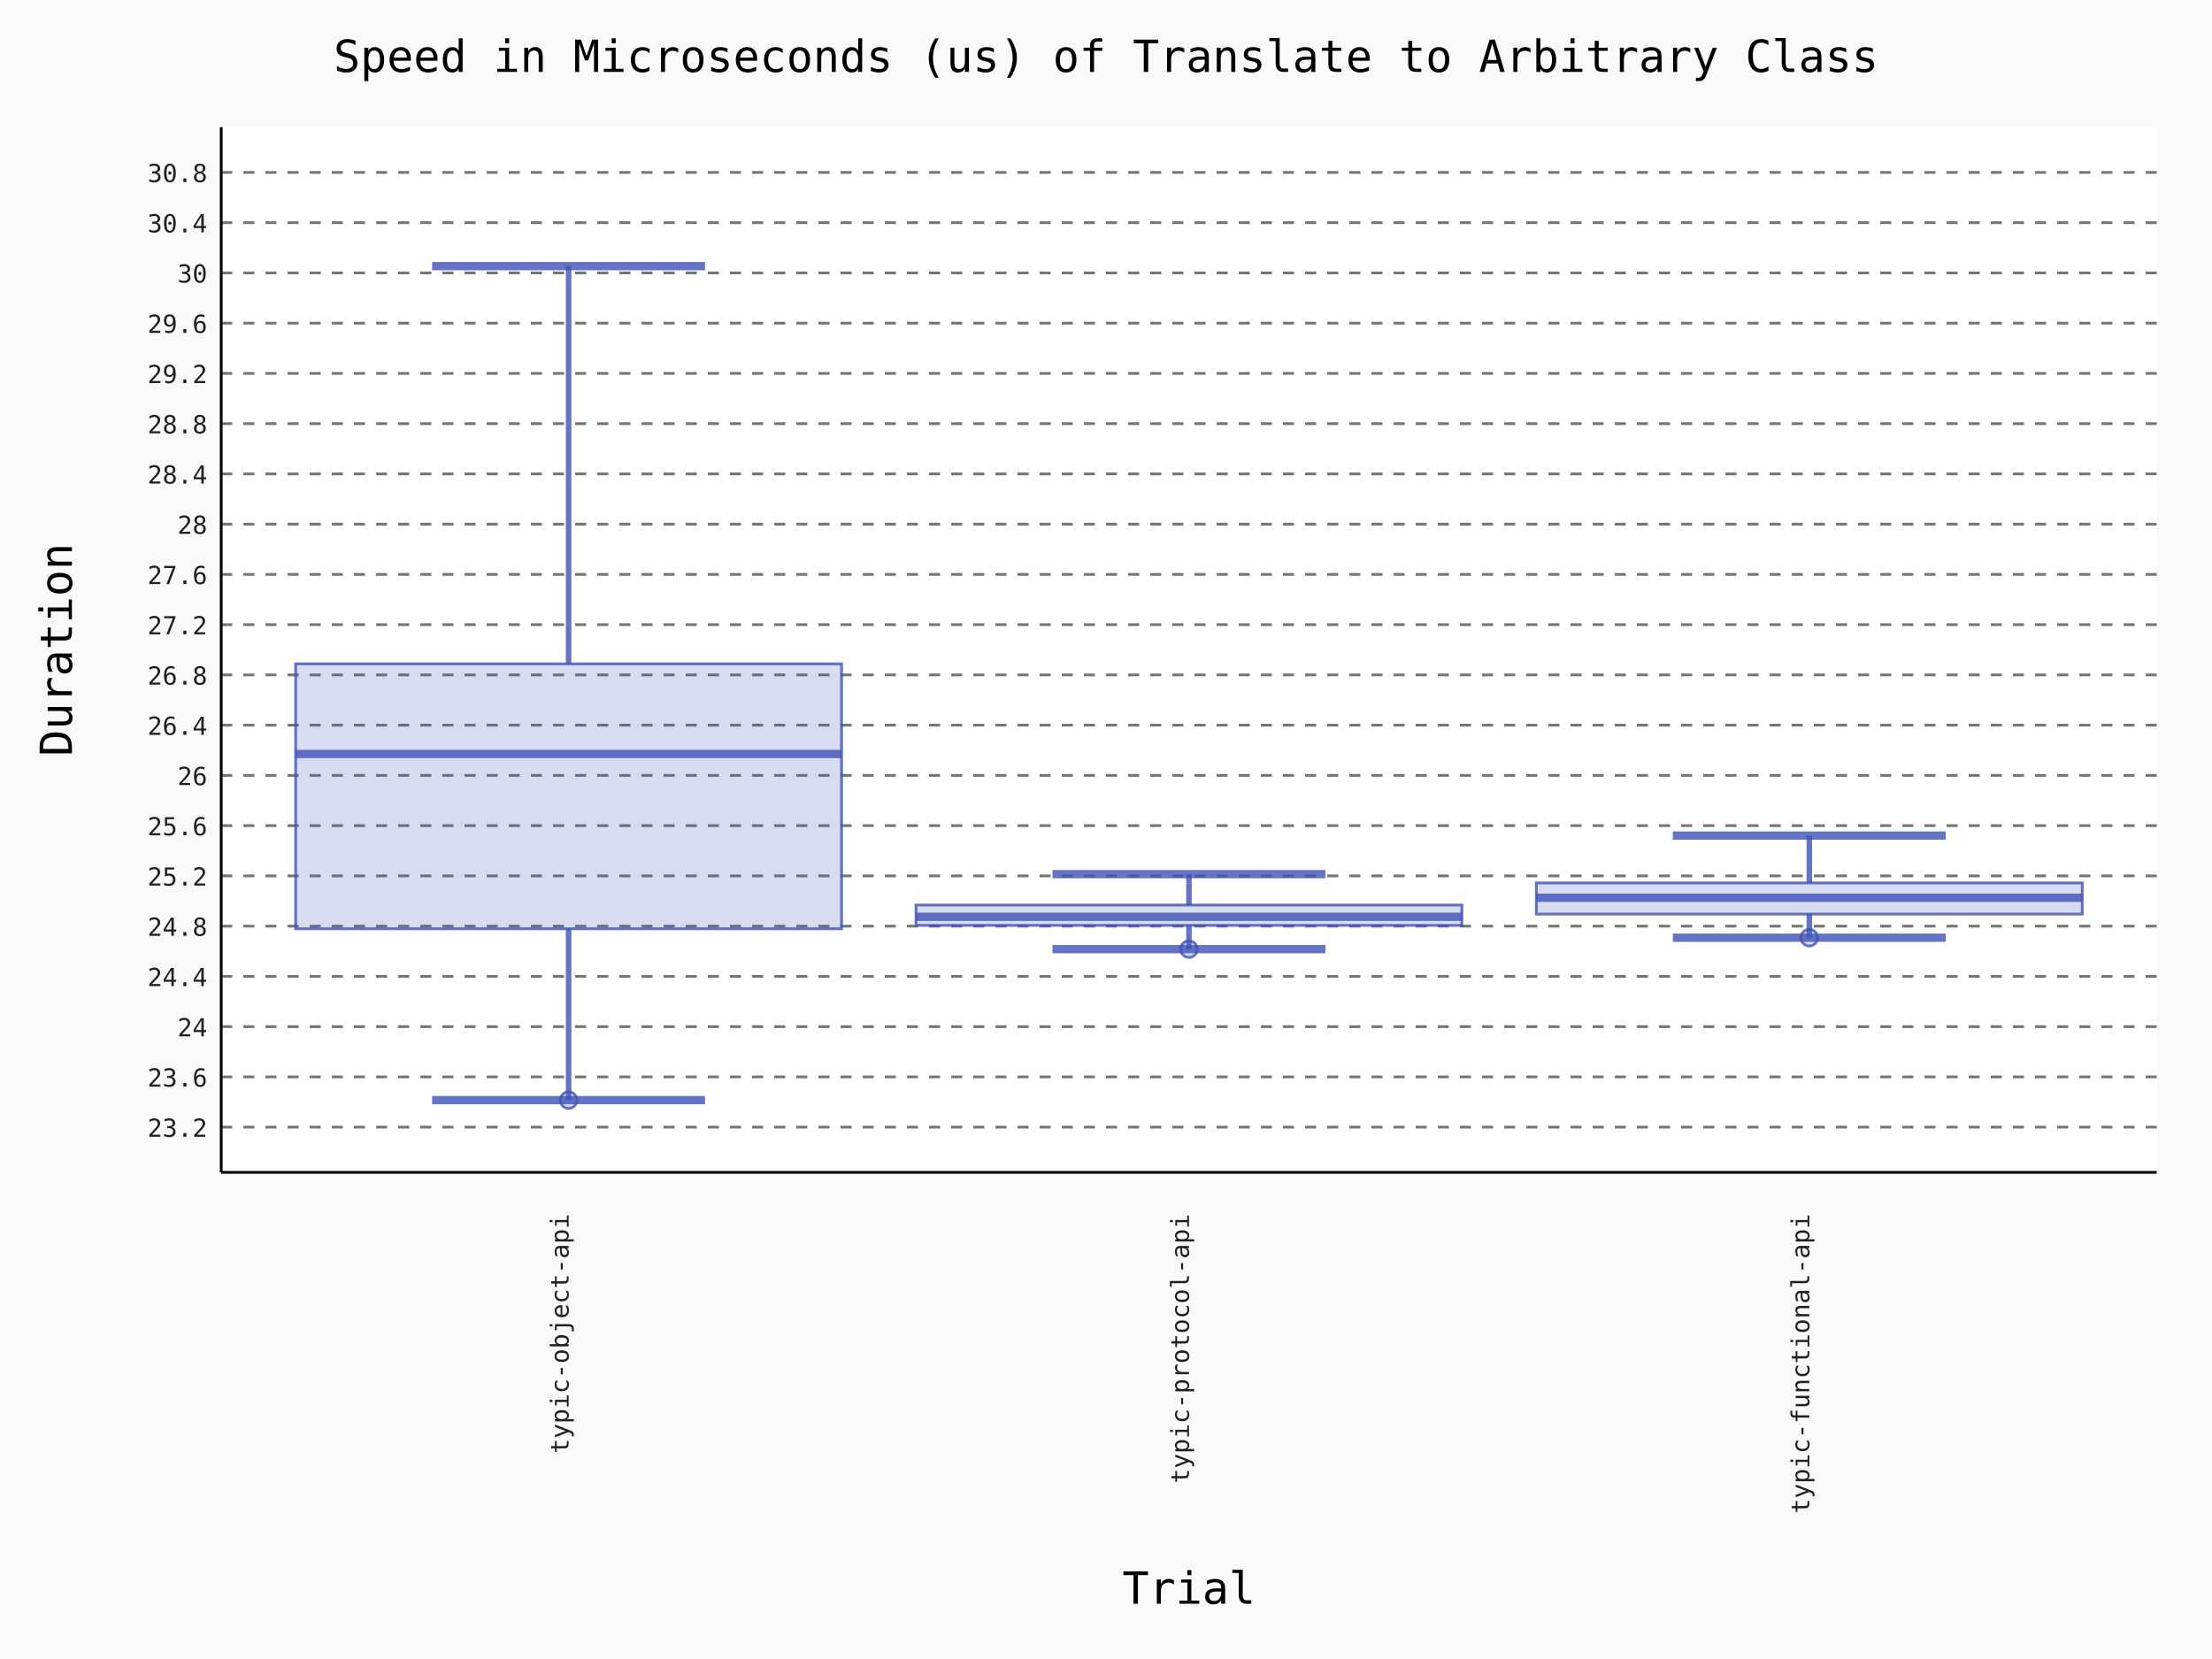
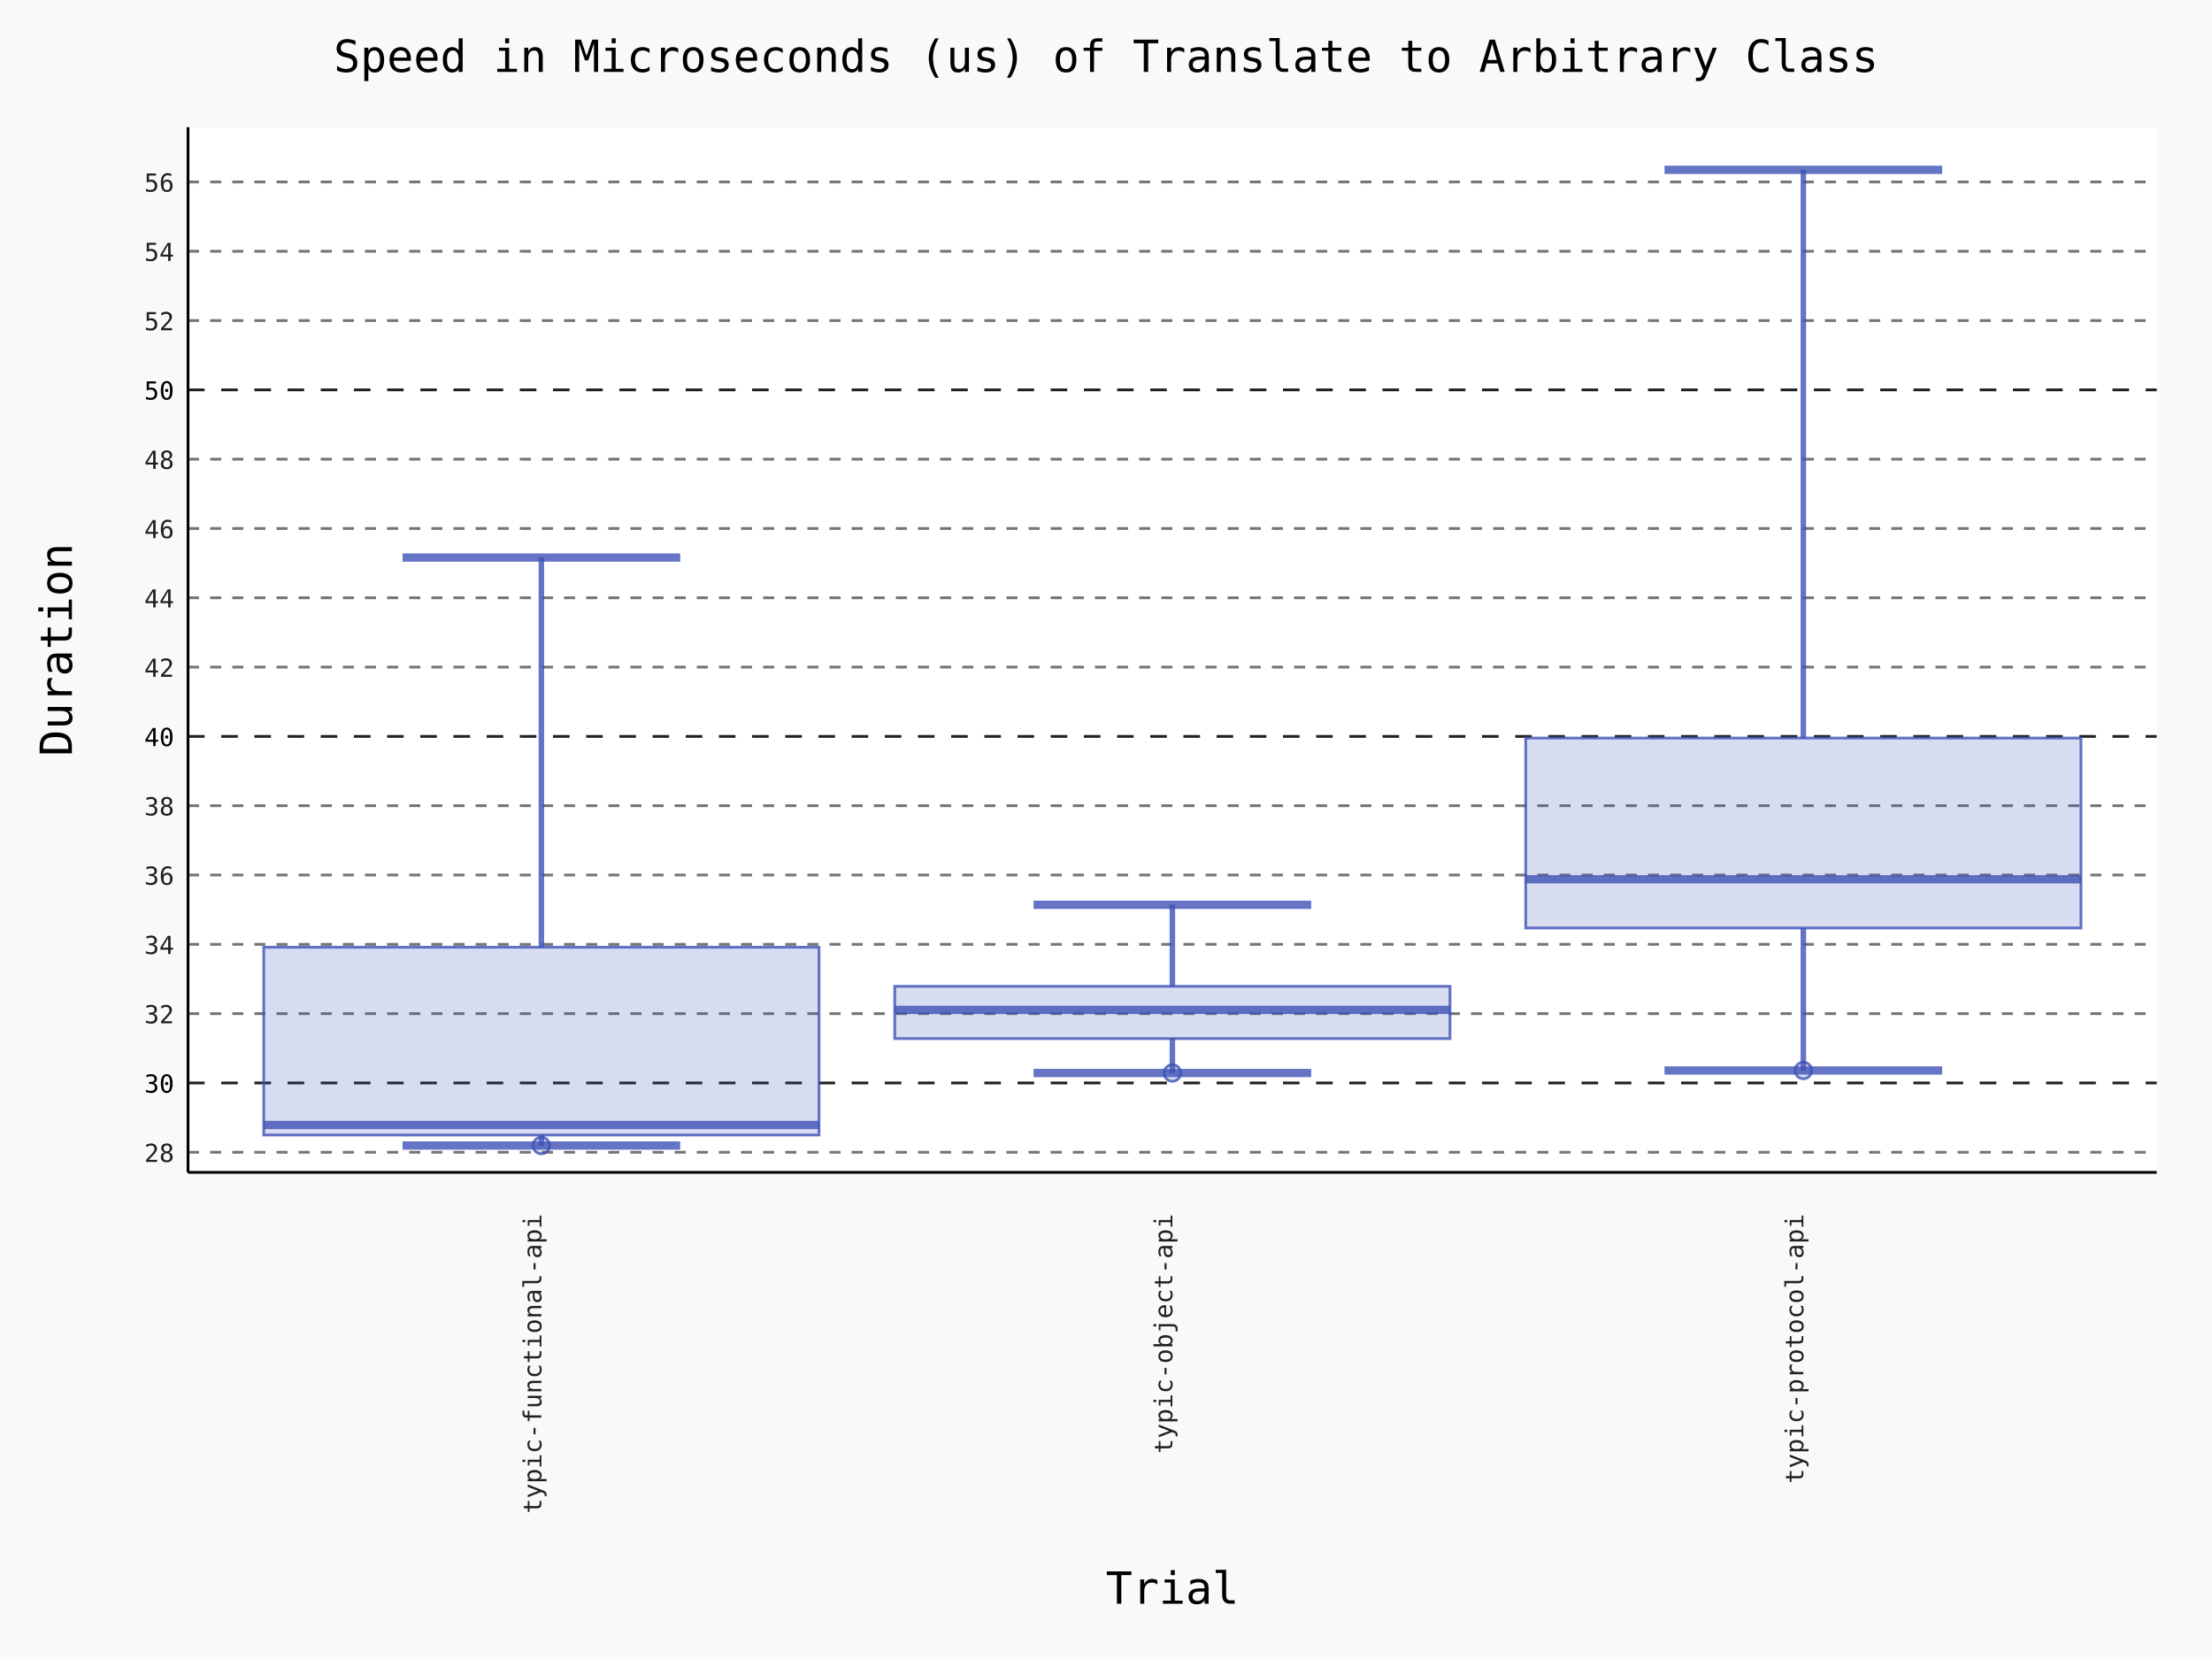
- <svg xmlns="http://www.w3.org/2000/svg" class="pygal-chart" id="chart-bb30f969-fd1f-4a15-b3e5-e3b6bef49177" viewBox="0 0 800 600">
+ <svg xmlns="http://www.w3.org/2000/svg" class="pygal-chart" id="chart-fba19689-ba77-4d10-8419-4008b8c88192" viewBox="0 0 800 600">
  <defs>
-     <style type="text/css">#chart-bb30f969-fd1f-4a15-b3e5-e3b6bef49177{-webkit-user-select:none;-webkit-font-smoothing:antialiased;font-family:Consolas,"Deja Vu Sans Mono","Bitstream Vera Sans Mono","Courier New",monospace}#chart-bb30f969-fd1f-4a15-b3e5-e3b6bef49177 .title{font-family:Consolas,"Deja Vu Sans Mono","Bitstream Vera Sans Mono","Courier New",monospace;font-size:16px}#chart-bb30f969-fd1f-4a15-b3e5-e3b6bef49177 .legends .legend text{font-family:Consolas,"Deja Vu Sans Mono","Bitstream Vera Sans Mono","Courier New",monospace;font-size:14px}#chart-bb30f969-fd1f-4a15-b3e5-e3b6bef49177 .axis text{font-family:Consolas,"Deja Vu Sans Mono","Bitstream Vera Sans Mono","Courier New",monospace;font-size:10px}#chart-bb30f969-fd1f-4a15-b3e5-e3b6bef49177 .axis text.major{font-family:Consolas,"Deja Vu Sans Mono","Bitstream Vera Sans Mono","Courier New",monospace;font-size:10px}#chart-bb30f969-fd1f-4a15-b3e5-e3b6bef49177 .text-overlay text.value{font-family:Consolas,"Deja Vu Sans Mono","Bitstream Vera Sans Mono","Courier New",monospace;font-size:16px}#chart-bb30f969-fd1f-4a15-b3e5-e3b6bef49177 .text-overlay text.label{font-family:Consolas,"Deja Vu Sans Mono","Bitstream Vera Sans Mono","Courier New",monospace;font-size:10px}#chart-bb30f969-fd1f-4a15-b3e5-e3b6bef49177 .tooltip{font-family:Consolas,"Deja Vu Sans Mono","Bitstream Vera Sans Mono","Courier New",monospace;font-size:14px}#chart-bb30f969-fd1f-4a15-b3e5-e3b6bef49177 text.no_data{font-family:Consolas,"Deja Vu Sans Mono","Bitstream Vera Sans Mono","Courier New",monospace;font-size:64px}
- #chart-bb30f969-fd1f-4a15-b3e5-e3b6bef49177{background-color:rgba(249,249,249,1)}#chart-bb30f969-fd1f-4a15-b3e5-e3b6bef49177 path,#chart-bb30f969-fd1f-4a15-b3e5-e3b6bef49177 line,#chart-bb30f969-fd1f-4a15-b3e5-e3b6bef49177 rect,#chart-bb30f969-fd1f-4a15-b3e5-e3b6bef49177 circle{-webkit-transition:150ms;-moz-transition:150ms;transition:150ms}#chart-bb30f969-fd1f-4a15-b3e5-e3b6bef49177 .graph &gt; .background{fill:rgba(249,249,249,1)}#chart-bb30f969-fd1f-4a15-b3e5-e3b6bef49177 .plot &gt; .background{fill:rgba(255,255,255,1)}#chart-bb30f969-fd1f-4a15-b3e5-e3b6bef49177 .graph{fill:rgba(0,0,0,.87)}#chart-bb30f969-fd1f-4a15-b3e5-e3b6bef49177 text.no_data{fill:rgba(0,0,0,1)}#chart-bb30f969-fd1f-4a15-b3e5-e3b6bef49177 .title{fill:rgba(0,0,0,1)}#chart-bb30f969-fd1f-4a15-b3e5-e3b6bef49177 .legends .legend text{fill:rgba(0,0,0,.87)}#chart-bb30f969-fd1f-4a15-b3e5-e3b6bef49177 .legends .legend:hover text{fill:rgba(0,0,0,1)}#chart-bb30f969-fd1f-4a15-b3e5-e3b6bef49177 .axis .line{stroke:rgba(0,0,0,1)}#chart-bb30f969-fd1f-4a15-b3e5-e3b6bef49177 .axis .guide.line{stroke:rgba(0,0,0,.54)}#chart-bb30f969-fd1f-4a15-b3e5-e3b6bef49177 .axis .major.line{stroke:rgba(0,0,0,.87)}#chart-bb30f969-fd1f-4a15-b3e5-e3b6bef49177 .axis text.major{fill:rgba(0,0,0,1)}#chart-bb30f969-fd1f-4a15-b3e5-e3b6bef49177 .axis.y .guides:hover .guide.line,#chart-bb30f969-fd1f-4a15-b3e5-e3b6bef49177 .line-graph .axis.x .guides:hover .guide.line,#chart-bb30f969-fd1f-4a15-b3e5-e3b6bef49177 .stackedline-graph .axis.x .guides:hover .guide.line,#chart-bb30f969-fd1f-4a15-b3e5-e3b6bef49177 .xy-graph .axis.x .guides:hover .guide.line{stroke:rgba(0,0,0,1)}#chart-bb30f969-fd1f-4a15-b3e5-e3b6bef49177 .axis .guides:hover text{fill:rgba(0,0,0,1)}#chart-bb30f969-fd1f-4a15-b3e5-e3b6bef49177 .reactive{fill-opacity:.7;stroke-opacity:.8}#chart-bb30f969-fd1f-4a15-b3e5-e3b6bef49177 .ci{stroke:rgba(0,0,0,.87)}#chart-bb30f969-fd1f-4a15-b3e5-e3b6bef49177 .reactive.active,#chart-bb30f969-fd1f-4a15-b3e5-e3b6bef49177 .active .reactive{fill-opacity:.8;stroke-opacity:.9;stroke-width:4}#chart-bb30f969-fd1f-4a15-b3e5-e3b6bef49177 .ci .reactive.active{stroke-width:1.5}#chart-bb30f969-fd1f-4a15-b3e5-e3b6bef49177 .series text{fill:rgba(0,0,0,1)}#chart-bb30f969-fd1f-4a15-b3e5-e3b6bef49177 .tooltip rect{fill:rgba(255,255,255,1);stroke:rgba(0,0,0,1);-webkit-transition:opacity 150ms;-moz-transition:opacity 150ms;transition:opacity 150ms}#chart-bb30f969-fd1f-4a15-b3e5-e3b6bef49177 .tooltip .label{fill:rgba(0,0,0,.87)}#chart-bb30f969-fd1f-4a15-b3e5-e3b6bef49177 .tooltip .label{fill:rgba(0,0,0,.87)}#chart-bb30f969-fd1f-4a15-b3e5-e3b6bef49177 .tooltip .legend{font-size:.8em;fill:rgba(0,0,0,.54)}#chart-bb30f969-fd1f-4a15-b3e5-e3b6bef49177 .tooltip .x_label{font-size:.6em;fill:rgba(0,0,0,1)}#chart-bb30f969-fd1f-4a15-b3e5-e3b6bef49177 .tooltip .xlink{font-size:.5em;text-decoration:underline}#chart-bb30f969-fd1f-4a15-b3e5-e3b6bef49177 .tooltip .value{font-size:1.5em}#chart-bb30f969-fd1f-4a15-b3e5-e3b6bef49177 .bound{font-size:.5em}#chart-bb30f969-fd1f-4a15-b3e5-e3b6bef49177 .max-value{font-size:.75em;fill:rgba(0,0,0,.54)}#chart-bb30f969-fd1f-4a15-b3e5-e3b6bef49177 .map-element{fill:rgba(255,255,255,1);stroke:rgba(0,0,0,.54) !important}#chart-bb30f969-fd1f-4a15-b3e5-e3b6bef49177 .map-element .reactive{fill-opacity:inherit;stroke-opacity:inherit}#chart-bb30f969-fd1f-4a15-b3e5-e3b6bef49177 .color-0,#chart-bb30f969-fd1f-4a15-b3e5-e3b6bef49177 .color-0 a:visited{stroke:#3F51B5;fill:#3F51B5}#chart-bb30f969-fd1f-4a15-b3e5-e3b6bef49177 .color-1,#chart-bb30f969-fd1f-4a15-b3e5-e3b6bef49177 .color-1 a:visited{stroke:#3F51B5;fill:#3F51B5}#chart-bb30f969-fd1f-4a15-b3e5-e3b6bef49177 .color-2,#chart-bb30f969-fd1f-4a15-b3e5-e3b6bef49177 .color-2 a:visited{stroke:#3F51B5;fill:#3F51B5}#chart-bb30f969-fd1f-4a15-b3e5-e3b6bef49177 .text-overlay .color-0 text{fill:black}#chart-bb30f969-fd1f-4a15-b3e5-e3b6bef49177 .text-overlay .color-1 text{fill:black}#chart-bb30f969-fd1f-4a15-b3e5-e3b6bef49177 .text-overlay .color-2 text{fill:black}
- #chart-bb30f969-fd1f-4a15-b3e5-e3b6bef49177 text.no_data{text-anchor:middle}#chart-bb30f969-fd1f-4a15-b3e5-e3b6bef49177 .guide.line{fill:none}#chart-bb30f969-fd1f-4a15-b3e5-e3b6bef49177 .centered{text-anchor:middle}#chart-bb30f969-fd1f-4a15-b3e5-e3b6bef49177 .title{text-anchor:middle}#chart-bb30f969-fd1f-4a15-b3e5-e3b6bef49177 .legends .legend text{fill-opacity:1}#chart-bb30f969-fd1f-4a15-b3e5-e3b6bef49177 .axis.x text{text-anchor:middle}#chart-bb30f969-fd1f-4a15-b3e5-e3b6bef49177 .axis.x:not(.web) text[transform]{text-anchor:start}#chart-bb30f969-fd1f-4a15-b3e5-e3b6bef49177 .axis.x:not(.web) text[transform].backwards{text-anchor:end}#chart-bb30f969-fd1f-4a15-b3e5-e3b6bef49177 .axis.y text{text-anchor:end}#chart-bb30f969-fd1f-4a15-b3e5-e3b6bef49177 .axis.y text[transform].backwards{text-anchor:start}#chart-bb30f969-fd1f-4a15-b3e5-e3b6bef49177 .axis.y2 text{text-anchor:start}#chart-bb30f969-fd1f-4a15-b3e5-e3b6bef49177 .axis.y2 text[transform].backwards{text-anchor:end}#chart-bb30f969-fd1f-4a15-b3e5-e3b6bef49177 .axis .guide.line{stroke-dasharray:4,4}#chart-bb30f969-fd1f-4a15-b3e5-e3b6bef49177 .axis .major.guide.line{stroke-dasharray:6,6}#chart-bb30f969-fd1f-4a15-b3e5-e3b6bef49177 .horizontal .axis.y .guide.line,#chart-bb30f969-fd1f-4a15-b3e5-e3b6bef49177 .horizontal .axis.y2 .guide.line,#chart-bb30f969-fd1f-4a15-b3e5-e3b6bef49177 .vertical .axis.x .guide.line{opacity:0}#chart-bb30f969-fd1f-4a15-b3e5-e3b6bef49177 .horizontal .axis.always_show .guide.line,#chart-bb30f969-fd1f-4a15-b3e5-e3b6bef49177 .vertical .axis.always_show .guide.line{opacity:1 !important}#chart-bb30f969-fd1f-4a15-b3e5-e3b6bef49177 .axis.y .guides:hover .guide.line,#chart-bb30f969-fd1f-4a15-b3e5-e3b6bef49177 .axis.y2 .guides:hover .guide.line,#chart-bb30f969-fd1f-4a15-b3e5-e3b6bef49177 .axis.x .guides:hover .guide.line{opacity:1}#chart-bb30f969-fd1f-4a15-b3e5-e3b6bef49177 .axis .guides:hover text{opacity:1}#chart-bb30f969-fd1f-4a15-b3e5-e3b6bef49177 .nofill{fill:none}#chart-bb30f969-fd1f-4a15-b3e5-e3b6bef49177 .subtle-fill{fill-opacity:.2}#chart-bb30f969-fd1f-4a15-b3e5-e3b6bef49177 .dot{stroke-width:1px;fill-opacity:1}#chart-bb30f969-fd1f-4a15-b3e5-e3b6bef49177 .dot.active{stroke-width:5px}#chart-bb30f969-fd1f-4a15-b3e5-e3b6bef49177 .dot.negative{fill:transparent}#chart-bb30f969-fd1f-4a15-b3e5-e3b6bef49177 text,#chart-bb30f969-fd1f-4a15-b3e5-e3b6bef49177 tspan{stroke:none !important}#chart-bb30f969-fd1f-4a15-b3e5-e3b6bef49177 .series text.active{opacity:1}#chart-bb30f969-fd1f-4a15-b3e5-e3b6bef49177 .tooltip rect{fill-opacity:.95;stroke-width:.5}#chart-bb30f969-fd1f-4a15-b3e5-e3b6bef49177 .tooltip text{fill-opacity:1}#chart-bb30f969-fd1f-4a15-b3e5-e3b6bef49177 .showable{visibility:hidden}#chart-bb30f969-fd1f-4a15-b3e5-e3b6bef49177 .showable.shown{visibility:visible}#chart-bb30f969-fd1f-4a15-b3e5-e3b6bef49177 .gauge-background{fill:rgba(229,229,229,1);stroke:none}#chart-bb30f969-fd1f-4a15-b3e5-e3b6bef49177 .bg-lines{stroke:rgba(249,249,249,1);stroke-width:2px}
+     <style type="text/css">#chart-fba19689-ba77-4d10-8419-4008b8c88192{-webkit-user-select:none;-webkit-font-smoothing:antialiased;font-family:Consolas,"Deja Vu Sans Mono","Bitstream Vera Sans Mono","Courier New",monospace}#chart-fba19689-ba77-4d10-8419-4008b8c88192 .title{font-family:Consolas,"Deja Vu Sans Mono","Bitstream Vera Sans Mono","Courier New",monospace;font-size:16px}#chart-fba19689-ba77-4d10-8419-4008b8c88192 .legends .legend text{font-family:Consolas,"Deja Vu Sans Mono","Bitstream Vera Sans Mono","Courier New",monospace;font-size:14px}#chart-fba19689-ba77-4d10-8419-4008b8c88192 .axis text{font-family:Consolas,"Deja Vu Sans Mono","Bitstream Vera Sans Mono","Courier New",monospace;font-size:10px}#chart-fba19689-ba77-4d10-8419-4008b8c88192 .axis text.major{font-family:Consolas,"Deja Vu Sans Mono","Bitstream Vera Sans Mono","Courier New",monospace;font-size:10px}#chart-fba19689-ba77-4d10-8419-4008b8c88192 .text-overlay text.value{font-family:Consolas,"Deja Vu Sans Mono","Bitstream Vera Sans Mono","Courier New",monospace;font-size:16px}#chart-fba19689-ba77-4d10-8419-4008b8c88192 .text-overlay text.label{font-family:Consolas,"Deja Vu Sans Mono","Bitstream Vera Sans Mono","Courier New",monospace;font-size:10px}#chart-fba19689-ba77-4d10-8419-4008b8c88192 .tooltip{font-family:Consolas,"Deja Vu Sans Mono","Bitstream Vera Sans Mono","Courier New",monospace;font-size:14px}#chart-fba19689-ba77-4d10-8419-4008b8c88192 text.no_data{font-family:Consolas,"Deja Vu Sans Mono","Bitstream Vera Sans Mono","Courier New",monospace;font-size:64px}
+ #chart-fba19689-ba77-4d10-8419-4008b8c88192{background-color:rgba(249,249,249,1)}#chart-fba19689-ba77-4d10-8419-4008b8c88192 path,#chart-fba19689-ba77-4d10-8419-4008b8c88192 line,#chart-fba19689-ba77-4d10-8419-4008b8c88192 rect,#chart-fba19689-ba77-4d10-8419-4008b8c88192 circle{-webkit-transition:150ms;-moz-transition:150ms;transition:150ms}#chart-fba19689-ba77-4d10-8419-4008b8c88192 .graph &gt; .background{fill:rgba(249,249,249,1)}#chart-fba19689-ba77-4d10-8419-4008b8c88192 .plot &gt; .background{fill:rgba(255,255,255,1)}#chart-fba19689-ba77-4d10-8419-4008b8c88192 .graph{fill:rgba(0,0,0,.87)}#chart-fba19689-ba77-4d10-8419-4008b8c88192 text.no_data{fill:rgba(0,0,0,1)}#chart-fba19689-ba77-4d10-8419-4008b8c88192 .title{fill:rgba(0,0,0,1)}#chart-fba19689-ba77-4d10-8419-4008b8c88192 .legends .legend text{fill:rgba(0,0,0,.87)}#chart-fba19689-ba77-4d10-8419-4008b8c88192 .legends .legend:hover text{fill:rgba(0,0,0,1)}#chart-fba19689-ba77-4d10-8419-4008b8c88192 .axis .line{stroke:rgba(0,0,0,1)}#chart-fba19689-ba77-4d10-8419-4008b8c88192 .axis .guide.line{stroke:rgba(0,0,0,.54)}#chart-fba19689-ba77-4d10-8419-4008b8c88192 .axis .major.line{stroke:rgba(0,0,0,.87)}#chart-fba19689-ba77-4d10-8419-4008b8c88192 .axis text.major{fill:rgba(0,0,0,1)}#chart-fba19689-ba77-4d10-8419-4008b8c88192 .axis.y .guides:hover .guide.line,#chart-fba19689-ba77-4d10-8419-4008b8c88192 .line-graph .axis.x .guides:hover .guide.line,#chart-fba19689-ba77-4d10-8419-4008b8c88192 .stackedline-graph .axis.x .guides:hover .guide.line,#chart-fba19689-ba77-4d10-8419-4008b8c88192 .xy-graph .axis.x .guides:hover .guide.line{stroke:rgba(0,0,0,1)}#chart-fba19689-ba77-4d10-8419-4008b8c88192 .axis .guides:hover text{fill:rgba(0,0,0,1)}#chart-fba19689-ba77-4d10-8419-4008b8c88192 .reactive{fill-opacity:.7;stroke-opacity:.8}#chart-fba19689-ba77-4d10-8419-4008b8c88192 .ci{stroke:rgba(0,0,0,.87)}#chart-fba19689-ba77-4d10-8419-4008b8c88192 .reactive.active,#chart-fba19689-ba77-4d10-8419-4008b8c88192 .active .reactive{fill-opacity:.8;stroke-opacity:.9;stroke-width:4}#chart-fba19689-ba77-4d10-8419-4008b8c88192 .ci .reactive.active{stroke-width:1.5}#chart-fba19689-ba77-4d10-8419-4008b8c88192 .series text{fill:rgba(0,0,0,1)}#chart-fba19689-ba77-4d10-8419-4008b8c88192 .tooltip rect{fill:rgba(255,255,255,1);stroke:rgba(0,0,0,1);-webkit-transition:opacity 150ms;-moz-transition:opacity 150ms;transition:opacity 150ms}#chart-fba19689-ba77-4d10-8419-4008b8c88192 .tooltip .label{fill:rgba(0,0,0,.87)}#chart-fba19689-ba77-4d10-8419-4008b8c88192 .tooltip .label{fill:rgba(0,0,0,.87)}#chart-fba19689-ba77-4d10-8419-4008b8c88192 .tooltip .legend{font-size:.8em;fill:rgba(0,0,0,.54)}#chart-fba19689-ba77-4d10-8419-4008b8c88192 .tooltip .x_label{font-size:.6em;fill:rgba(0,0,0,1)}#chart-fba19689-ba77-4d10-8419-4008b8c88192 .tooltip .xlink{font-size:.5em;text-decoration:underline}#chart-fba19689-ba77-4d10-8419-4008b8c88192 .tooltip .value{font-size:1.5em}#chart-fba19689-ba77-4d10-8419-4008b8c88192 .bound{font-size:.5em}#chart-fba19689-ba77-4d10-8419-4008b8c88192 .max-value{font-size:.75em;fill:rgba(0,0,0,.54)}#chart-fba19689-ba77-4d10-8419-4008b8c88192 .map-element{fill:rgba(255,255,255,1);stroke:rgba(0,0,0,.54) !important}#chart-fba19689-ba77-4d10-8419-4008b8c88192 .map-element .reactive{fill-opacity:inherit;stroke-opacity:inherit}#chart-fba19689-ba77-4d10-8419-4008b8c88192 .color-0,#chart-fba19689-ba77-4d10-8419-4008b8c88192 .color-0 a:visited{stroke:#3F51B5;fill:#3F51B5}#chart-fba19689-ba77-4d10-8419-4008b8c88192 .color-1,#chart-fba19689-ba77-4d10-8419-4008b8c88192 .color-1 a:visited{stroke:#3F51B5;fill:#3F51B5}#chart-fba19689-ba77-4d10-8419-4008b8c88192 .color-2,#chart-fba19689-ba77-4d10-8419-4008b8c88192 .color-2 a:visited{stroke:#3F51B5;fill:#3F51B5}#chart-fba19689-ba77-4d10-8419-4008b8c88192 .text-overlay .color-0 text{fill:black}#chart-fba19689-ba77-4d10-8419-4008b8c88192 .text-overlay .color-1 text{fill:black}#chart-fba19689-ba77-4d10-8419-4008b8c88192 .text-overlay .color-2 text{fill:black}
+ #chart-fba19689-ba77-4d10-8419-4008b8c88192 text.no_data{text-anchor:middle}#chart-fba19689-ba77-4d10-8419-4008b8c88192 .guide.line{fill:none}#chart-fba19689-ba77-4d10-8419-4008b8c88192 .centered{text-anchor:middle}#chart-fba19689-ba77-4d10-8419-4008b8c88192 .title{text-anchor:middle}#chart-fba19689-ba77-4d10-8419-4008b8c88192 .legends .legend text{fill-opacity:1}#chart-fba19689-ba77-4d10-8419-4008b8c88192 .axis.x text{text-anchor:middle}#chart-fba19689-ba77-4d10-8419-4008b8c88192 .axis.x:not(.web) text[transform]{text-anchor:start}#chart-fba19689-ba77-4d10-8419-4008b8c88192 .axis.x:not(.web) text[transform].backwards{text-anchor:end}#chart-fba19689-ba77-4d10-8419-4008b8c88192 .axis.y text{text-anchor:end}#chart-fba19689-ba77-4d10-8419-4008b8c88192 .axis.y text[transform].backwards{text-anchor:start}#chart-fba19689-ba77-4d10-8419-4008b8c88192 .axis.y2 text{text-anchor:start}#chart-fba19689-ba77-4d10-8419-4008b8c88192 .axis.y2 text[transform].backwards{text-anchor:end}#chart-fba19689-ba77-4d10-8419-4008b8c88192 .axis .guide.line{stroke-dasharray:4,4}#chart-fba19689-ba77-4d10-8419-4008b8c88192 .axis .major.guide.line{stroke-dasharray:6,6}#chart-fba19689-ba77-4d10-8419-4008b8c88192 .horizontal .axis.y .guide.line,#chart-fba19689-ba77-4d10-8419-4008b8c88192 .horizontal .axis.y2 .guide.line,#chart-fba19689-ba77-4d10-8419-4008b8c88192 .vertical .axis.x .guide.line{opacity:0}#chart-fba19689-ba77-4d10-8419-4008b8c88192 .horizontal .axis.always_show .guide.line,#chart-fba19689-ba77-4d10-8419-4008b8c88192 .vertical .axis.always_show .guide.line{opacity:1 !important}#chart-fba19689-ba77-4d10-8419-4008b8c88192 .axis.y .guides:hover .guide.line,#chart-fba19689-ba77-4d10-8419-4008b8c88192 .axis.y2 .guides:hover .guide.line,#chart-fba19689-ba77-4d10-8419-4008b8c88192 .axis.x .guides:hover .guide.line{opacity:1}#chart-fba19689-ba77-4d10-8419-4008b8c88192 .axis .guides:hover text{opacity:1}#chart-fba19689-ba77-4d10-8419-4008b8c88192 .nofill{fill:none}#chart-fba19689-ba77-4d10-8419-4008b8c88192 .subtle-fill{fill-opacity:.2}#chart-fba19689-ba77-4d10-8419-4008b8c88192 .dot{stroke-width:1px;fill-opacity:1}#chart-fba19689-ba77-4d10-8419-4008b8c88192 .dot.active{stroke-width:5px}#chart-fba19689-ba77-4d10-8419-4008b8c88192 .dot.negative{fill:transparent}#chart-fba19689-ba77-4d10-8419-4008b8c88192 text,#chart-fba19689-ba77-4d10-8419-4008b8c88192 tspan{stroke:none !important}#chart-fba19689-ba77-4d10-8419-4008b8c88192 .series text.active{opacity:1}#chart-fba19689-ba77-4d10-8419-4008b8c88192 .tooltip rect{fill-opacity:.95;stroke-width:.5}#chart-fba19689-ba77-4d10-8419-4008b8c88192 .tooltip text{fill-opacity:1}#chart-fba19689-ba77-4d10-8419-4008b8c88192 .showable{visibility:hidden}#chart-fba19689-ba77-4d10-8419-4008b8c88192 .showable.shown{visibility:visible}#chart-fba19689-ba77-4d10-8419-4008b8c88192 .gauge-background{fill:rgba(229,229,229,1);stroke:none}#chart-fba19689-ba77-4d10-8419-4008b8c88192 .bg-lines{stroke:rgba(249,249,249,1);stroke-width:2px}
.tooltip .value{font-size:1em !important}.axis text{font-size:9px !important}</style>
  </defs>
  <g class="graph custombox-graph vertical">
    <rect class="background" height="600" width="800" x="0" y="0" />
-     <g class="plot" transform="translate(80, 46)">
-       <rect class="background" height="378.0" width="700.0" x="0" y="0" />
+     <g class="plot" transform="translate(68, 46)">
+       <rect class="background" height="378.0" width="712.0" x="0" y="0" />
      <g class="axis y always_show">
-         <path class="line" d="M0 378 h700" />
+         <path class="line" d="M0 378 h712" />
        <g class="guides">
-           <path class="guide line" d="M0 361.644 h700" />
-           <text class="" x="-5" y="365.144">23.2</text>
+           <path class="guide line" d="M0 370.731 h712" />
+           <text class="" x="-5" y="374.231">28</text>
        </g>
        <g class="guides">
-           <path class="guide line" d="M0 343.471 h700" />
-           <text class="" x="-5" y="346.971">23.6</text>
+           <path class="major guide line" d="M0 345.664 h712" />
+           <text class="major" x="-5" y="349.164">30</text>
        </g>
        <g class="guides">
-           <path class="guide line" d="M0 325.298 h700" />
-           <text class="" x="-5" y="328.798">24</text>
+           <path class="guide line" d="M0 320.598 h712" />
+           <text class="" x="-5" y="324.098">32</text>
        </g>
        <g class="guides">
-           <path class="guide line" d="M0 307.125 h700" />
-           <text class="" x="-5" y="310.625">24.4</text>
+           <path class="guide line" d="M0 295.532 h712" />
+           <text class="" x="-5" y="299.032">34</text>
        </g>
        <g class="guides">
-           <path class="guide line" d="M0 288.952 h700" />
-           <text class="" x="-5" y="292.452">24.8</text>
+           <path class="guide line" d="M0 270.466 h712" />
+           <text class="" x="-5" y="273.966">36</text>
        </g>
        <g class="guides">
-           <path class="guide line" d="M0 270.779 h700" />
-           <text class="" x="-5" y="274.279">25.2</text>
+           <path class="guide line" d="M0 245.399 h712" />
+           <text class="" x="-5" y="248.899">38</text>
        </g>
        <g class="guides">
-           <path class="guide line" d="M0 252.606 h700" />
-           <text class="" x="-5" y="256.106">25.6</text>
+           <path class="major guide line" d="M0 220.333 h712" />
+           <text class="major" x="-5" y="223.833">40</text>
        </g>
        <g class="guides">
-           <path class="guide line" d="M0 234.433 h700" />
-           <text class="" x="-5" y="237.933">26</text>
+           <path class="guide line" d="M0 195.267 h712" />
+           <text class="" x="-5" y="198.767">42</text>
        </g>
        <g class="guides">
-           <path class="guide line" d="M0 216.26 h700" />
-           <text class="" x="-5" y="219.76">26.4</text>
+           <path class="guide line" d="M0 170.2 h712" />
+           <text class="" x="-5" y="173.7">44</text>
        </g>
        <g class="guides">
-           <path class="guide line" d="M0 198.087 h700" />
-           <text class="" x="-5" y="201.587">26.8</text>
+           <path class="guide line" d="M0 145.134 h712" />
+           <text class="" x="-5" y="148.634">46</text>
        </g>
        <g class="guides">
-           <path class="guide line" d="M0 179.913 h700" />
-           <text class="" x="-5" y="183.413">27.2</text>
+           <path class="guide line" d="M0 120.068 h712" />
+           <text class="" x="-5" y="123.568">48</text>
        </g>
        <g class="guides">
-           <path class="guide line" d="M0 161.74 h700" />
-           <text class="" x="-5" y="165.24">27.6</text>
+           <path class="major guide line" d="M0 95.001 h712" />
+           <text class="major" x="-5" y="98.501">50</text>
        </g>
        <g class="guides">
-           <path class="guide line" d="M0 143.567 h700" />
-           <text class="" x="-5" y="147.067">28</text>
+           <path class="guide line" d="M0 69.935 h712" />
+           <text class="" x="-5" y="73.435">52</text>
        </g>
        <g class="guides">
-           <path class="guide line" d="M0 125.394 h700" />
-           <text class="" x="-5" y="128.894">28.4</text>
+           <path class="guide line" d="M0 44.869 h712" />
+           <text class="" x="-5" y="48.369">54</text>
        </g>
        <g class="guides">
-           <path class="guide line" d="M0 107.221 h700" />
-           <text class="" x="-5" y="110.721">28.8</text>
-         </g>
-         <g class="guides">
-           <path class="guide line" d="M0 89.048 h700" />
-           <text class="" x="-5" y="92.548">29.2</text>
-         </g>
-         <g class="guides">
-           <path class="guide line" d="M0 70.875 h700" />
-           <text class="" x="-5" y="74.375">29.6</text>
-         </g>
-         <g class="guides">
-           <path class="guide line" d="M0 52.702 h700" />
-           <text class="" x="-5" y="56.202">30</text>
-         </g>
-         <g class="guides">
-           <path class="guide line" d="M0 34.529 h700" />
-           <text class="" x="-5" y="38.029">30.4</text>
-         </g>
-         <g class="guides">
-           <path class="guide line" d="M0 16.356 h700" />
-           <text class="" x="-5" y="19.856">30.8</text>
+           <path class="guide line" d="M0 19.802 h712" />
+           <text class="" x="-5" y="23.302">56</text>
        </g>
      </g>
      <g class="axis x">
        <path class="line" d="M0 0 v378" />
        <g class="guides">
-           <path class="guide line" d="M125.641 0 v378" />
-           <text class="backwards" transform="rotate(270 125.641 393)" x="125.641" y="393.0">typic-object-api</text>
+           <path class="guide line" d="M127.795 0 v378" />
+           <text class="backwards" transform="rotate(270 127.7949 393)" x="127.795" y="393.0">typic-functional-api</text>
        </g>
        <g class="guides">
-           <path class="guide line" d="M350 0 v378" />
-           <text class="backwards" transform="rotate(270 350 393)" x="350.0" y="393.0">typic-protocol-api</text>
+           <path class="guide line" d="M356 0 v378" />
+           <text class="backwards" transform="rotate(270 356 393)" x="356.0" y="393.0">typic-object-api</text>
        </g>
        <g class="guides">
-           <path class="guide line" d="M574.359 0 v378" />
-           <text class="backwards" transform="rotate(270 574.359 393)" x="574.359" y="393.0">typic-functional-api</text>
+           <path class="guide line" d="M584.205 0 v378" />
+           <text class="backwards" transform="rotate(270 584.2051 393)" x="584.205" y="393.0">typic-protocol-api</text>
        </g>
      </g>
      <g class="series serie-0 color-0">
        <g class="boxes">
          <g class="box">
-             <path class="reactive tooltip-trigger" d="M76.282 351.876 L175 351.876" stroke-width="3" />
-             <path class="reactive tooltip-trigger" d="M26.923 226.686 L224.359 226.686" stroke-width="3" />
-             <path class="reactive tooltip-trigger" d="M76.282 50.249 L175 50.249" stroke-width="3" />
-             <path class="reactive tooltip-trigger" d="M125.641 351.876 L125.641 289.906" stroke-width="2" />
-             <path class="reactive tooltip-trigger" d="M125.641 50.249 L125.641 194.088" stroke-width="2" />
-             <rect class="subtle-fill reactive tooltip-trigger" height="95.818" width="197.436" x="26.923" y="194.088" />
-             <circle class="subtle-fill reactive tooltip-trigger" cx="125.641" cy="351.876" r="3" />
-             <circle class="subtle-fill reactive tooltip-trigger" cx="125.641" cy="-8041.95" r="3" />
+             <path class="reactive tooltip-trigger" d="M77.59 368.299 L178 368.299" stroke-width="3" />
+             <path class="reactive tooltip-trigger" d="M27.385 360.861 L228.205 360.861" stroke-width="3" />
+             <path class="reactive tooltip-trigger" d="M77.59 155.649 L178 155.649" stroke-width="3" />
+             <path class="reactive tooltip-trigger" d="M127.795 368.299 L127.795 364.502" stroke-width="2" />
+             <path class="reactive tooltip-trigger" d="M127.795 155.649 L127.795 296.572" stroke-width="2" />
+             <rect class="subtle-fill reactive tooltip-trigger" height="67.93" width="200.821" x="27.385" y="296.572" />
+             <circle class="subtle-fill reactive tooltip-trigger" cx="127.795" cy="368.299" r="3" />
+             <circle class="subtle-fill reactive tooltip-trigger" cx="127.795" cy="-816.284" r="3" />
          </g>
        </g>
      </g>
      <g class="series serie-1 color-1">
        <g class="boxes">
          <g class="box">
-             <path class="reactive tooltip-trigger" d="M300.641 297.266 L399.359 297.266" stroke-width="3" />
-             <path class="reactive tooltip-trigger" d="M251.282 285.567 L448.718 285.567" stroke-width="3" />
-             <path class="reactive tooltip-trigger" d="M300.641 270.143 L399.359 270.143" stroke-width="3" />
-             <path class="reactive tooltip-trigger" d="M350 297.266 L350 288.679" stroke-width="2" />
-             <path class="reactive tooltip-trigger" d="M350 270.143 L350 281.319" stroke-width="2" />
-             <rect class="subtle-fill reactive tooltip-trigger" height="7.36" width="197.436" x="251.282" y="281.319" />
-             <circle class="subtle-fill reactive tooltip-trigger" cx="350.0" cy="297.266" r="3" />
-             <circle class="subtle-fill reactive tooltip-trigger" cx="350.0" cy="-7916.101" r="3" />
+             <path class="reactive tooltip-trigger" d="M305.795 342.067 L406.205 342.067" stroke-width="3" />
+             <path class="reactive tooltip-trigger" d="M255.59 319.245 L456.41 319.245" stroke-width="3" />
+             <path class="reactive tooltip-trigger" d="M305.795 281.231 L406.205 281.231" stroke-width="3" />
+             <path class="reactive tooltip-trigger" d="M356 342.067 L356 329.622" stroke-width="2" />
+             <path class="reactive tooltip-trigger" d="M356 281.231 L356 310.716" stroke-width="2" />
+             <rect class="subtle-fill reactive tooltip-trigger" height="18.906" width="200.821" x="255.59" y="310.716" />
+             <circle class="subtle-fill reactive tooltip-trigger" cx="356" cy="342.067" r="3" />
+             <circle class="subtle-fill reactive tooltip-trigger" cx="356" cy="-537.096" r="3" />
          </g>
        </g>
      </g>
      <g class="series serie-2 color-2">
        <g class="boxes">
          <g class="box">
-             <path class="reactive tooltip-trigger" d="M525 293.132 L623.718 293.132" stroke-width="3" />
-             <path class="reactive tooltip-trigger" d="M475.641 278.684 L673.077 278.684" stroke-width="3" />
-             <path class="reactive tooltip-trigger" d="M525 256.195 L623.718 256.195" stroke-width="3" />
-             <path class="reactive tooltip-trigger" d="M574.359 293.132 L574.359 284.59" stroke-width="2" />
-             <path class="reactive tooltip-trigger" d="M574.359 256.195 L574.359 273.323" stroke-width="2" />
-             <rect class="subtle-fill reactive tooltip-trigger" height="11.267" width="197.436" x="475.641" y="273.323" />
-             <circle class="subtle-fill reactive tooltip-trigger" cx="574.359" cy="293.132" r="3" />
-             <circle class="subtle-fill reactive tooltip-trigger" cx="574.359" cy="-1937.159" r="3" />
+             <path class="reactive tooltip-trigger" d="M534 341.153 L634.41 341.153" stroke-width="3" />
+             <path class="reactive tooltip-trigger" d="M483.795 272.007 L684.615 272.007" stroke-width="3" />
+             <path class="reactive tooltip-trigger" d="M534 15.428 L634.41 15.428" stroke-width="3" />
+             <path class="reactive tooltip-trigger" d="M584.205 341.153 L584.205 289.629" stroke-width="2" />
+             <path class="reactive tooltip-trigger" d="M584.205 15.428 L584.205 220.922" stroke-width="2" />
+             <rect class="subtle-fill reactive tooltip-trigger" height="68.707" width="200.821" x="483.795" y="220.922" />
+             <circle class="subtle-fill reactive tooltip-trigger" cx="584.205" cy="341.153" r="3" />
+             <circle class="subtle-fill reactive tooltip-trigger" cx="584.205" cy="-651.235" r="3" />
          </g>
        </g>
      </g>
    </g>
    <g class="titles">
      <text class="title plot_title" x="400.0" y="26">Speed in Microseconds (us) of Translate to Arbitrary Class</text>
-       <text class="title" x="430.0" y="580.0">Trial</text>
+       <text class="title" x="424.0" y="580.0">Trial</text>
      <text class="title" transform="rotate(-90 0 235)" x="0" y="261.0">Duration</text>
    </g>
-     <g class="plot overlay" transform="translate(80, 46)">
+     <g class="plot overlay" transform="translate(68, 46)">
      <g class="series serie-0 color-0" />
      <g class="series serie-1 color-1" />
      <g class="series serie-2 color-2" />
    </g>
-     <g class="plot text-overlay" transform="translate(80, 46)">
+     <g class="plot text-overlay" transform="translate(68, 46)">
      <g class="series serie-0 color-0" />
      <g class="series serie-1 color-1" />
      <g class="series serie-2 color-2" />
    </g>
-     <g class="plot tooltip-overlay" transform="translate(80, 46)">
+     <g class="plot tooltip-overlay" transform="translate(68, 46)">
      <g class="tooltip" style="opacity: 0" transform="translate(0 0)">
        <rect class="tooltip-box" height="0" rx="0" ry="0" width="0" />
        <g class="text" />
      </g>
    </g>
  </g>
</svg>
